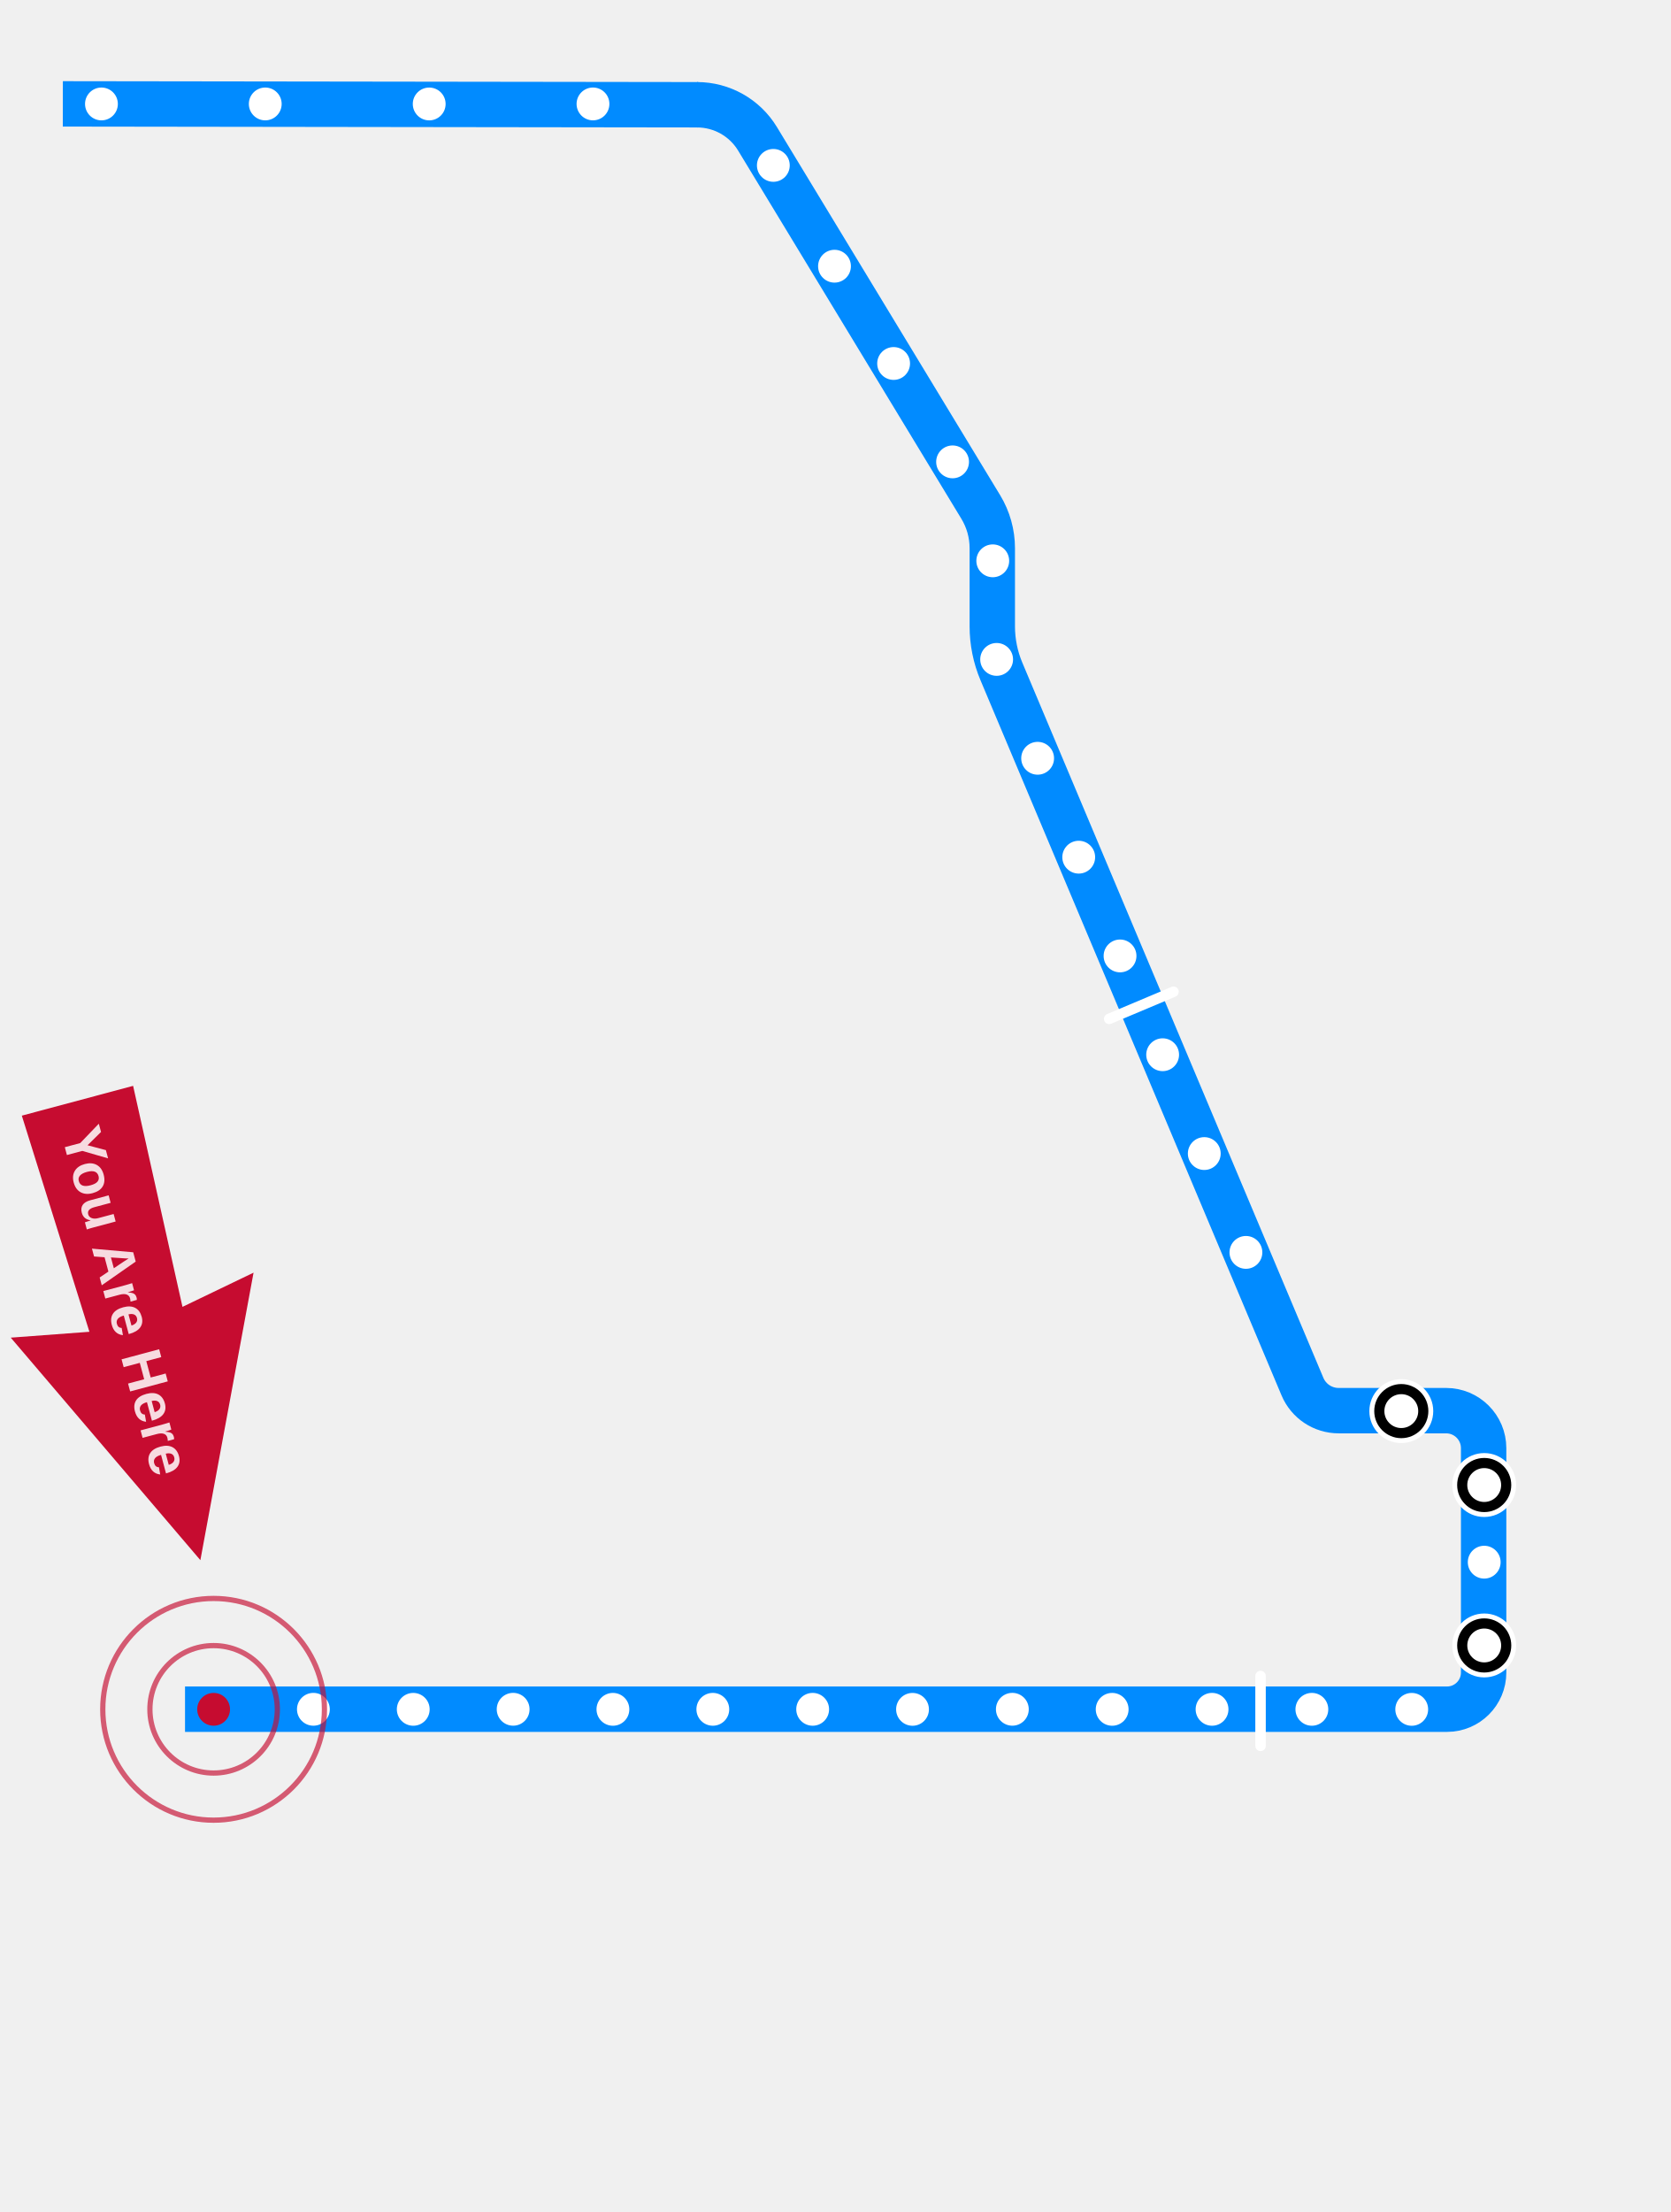
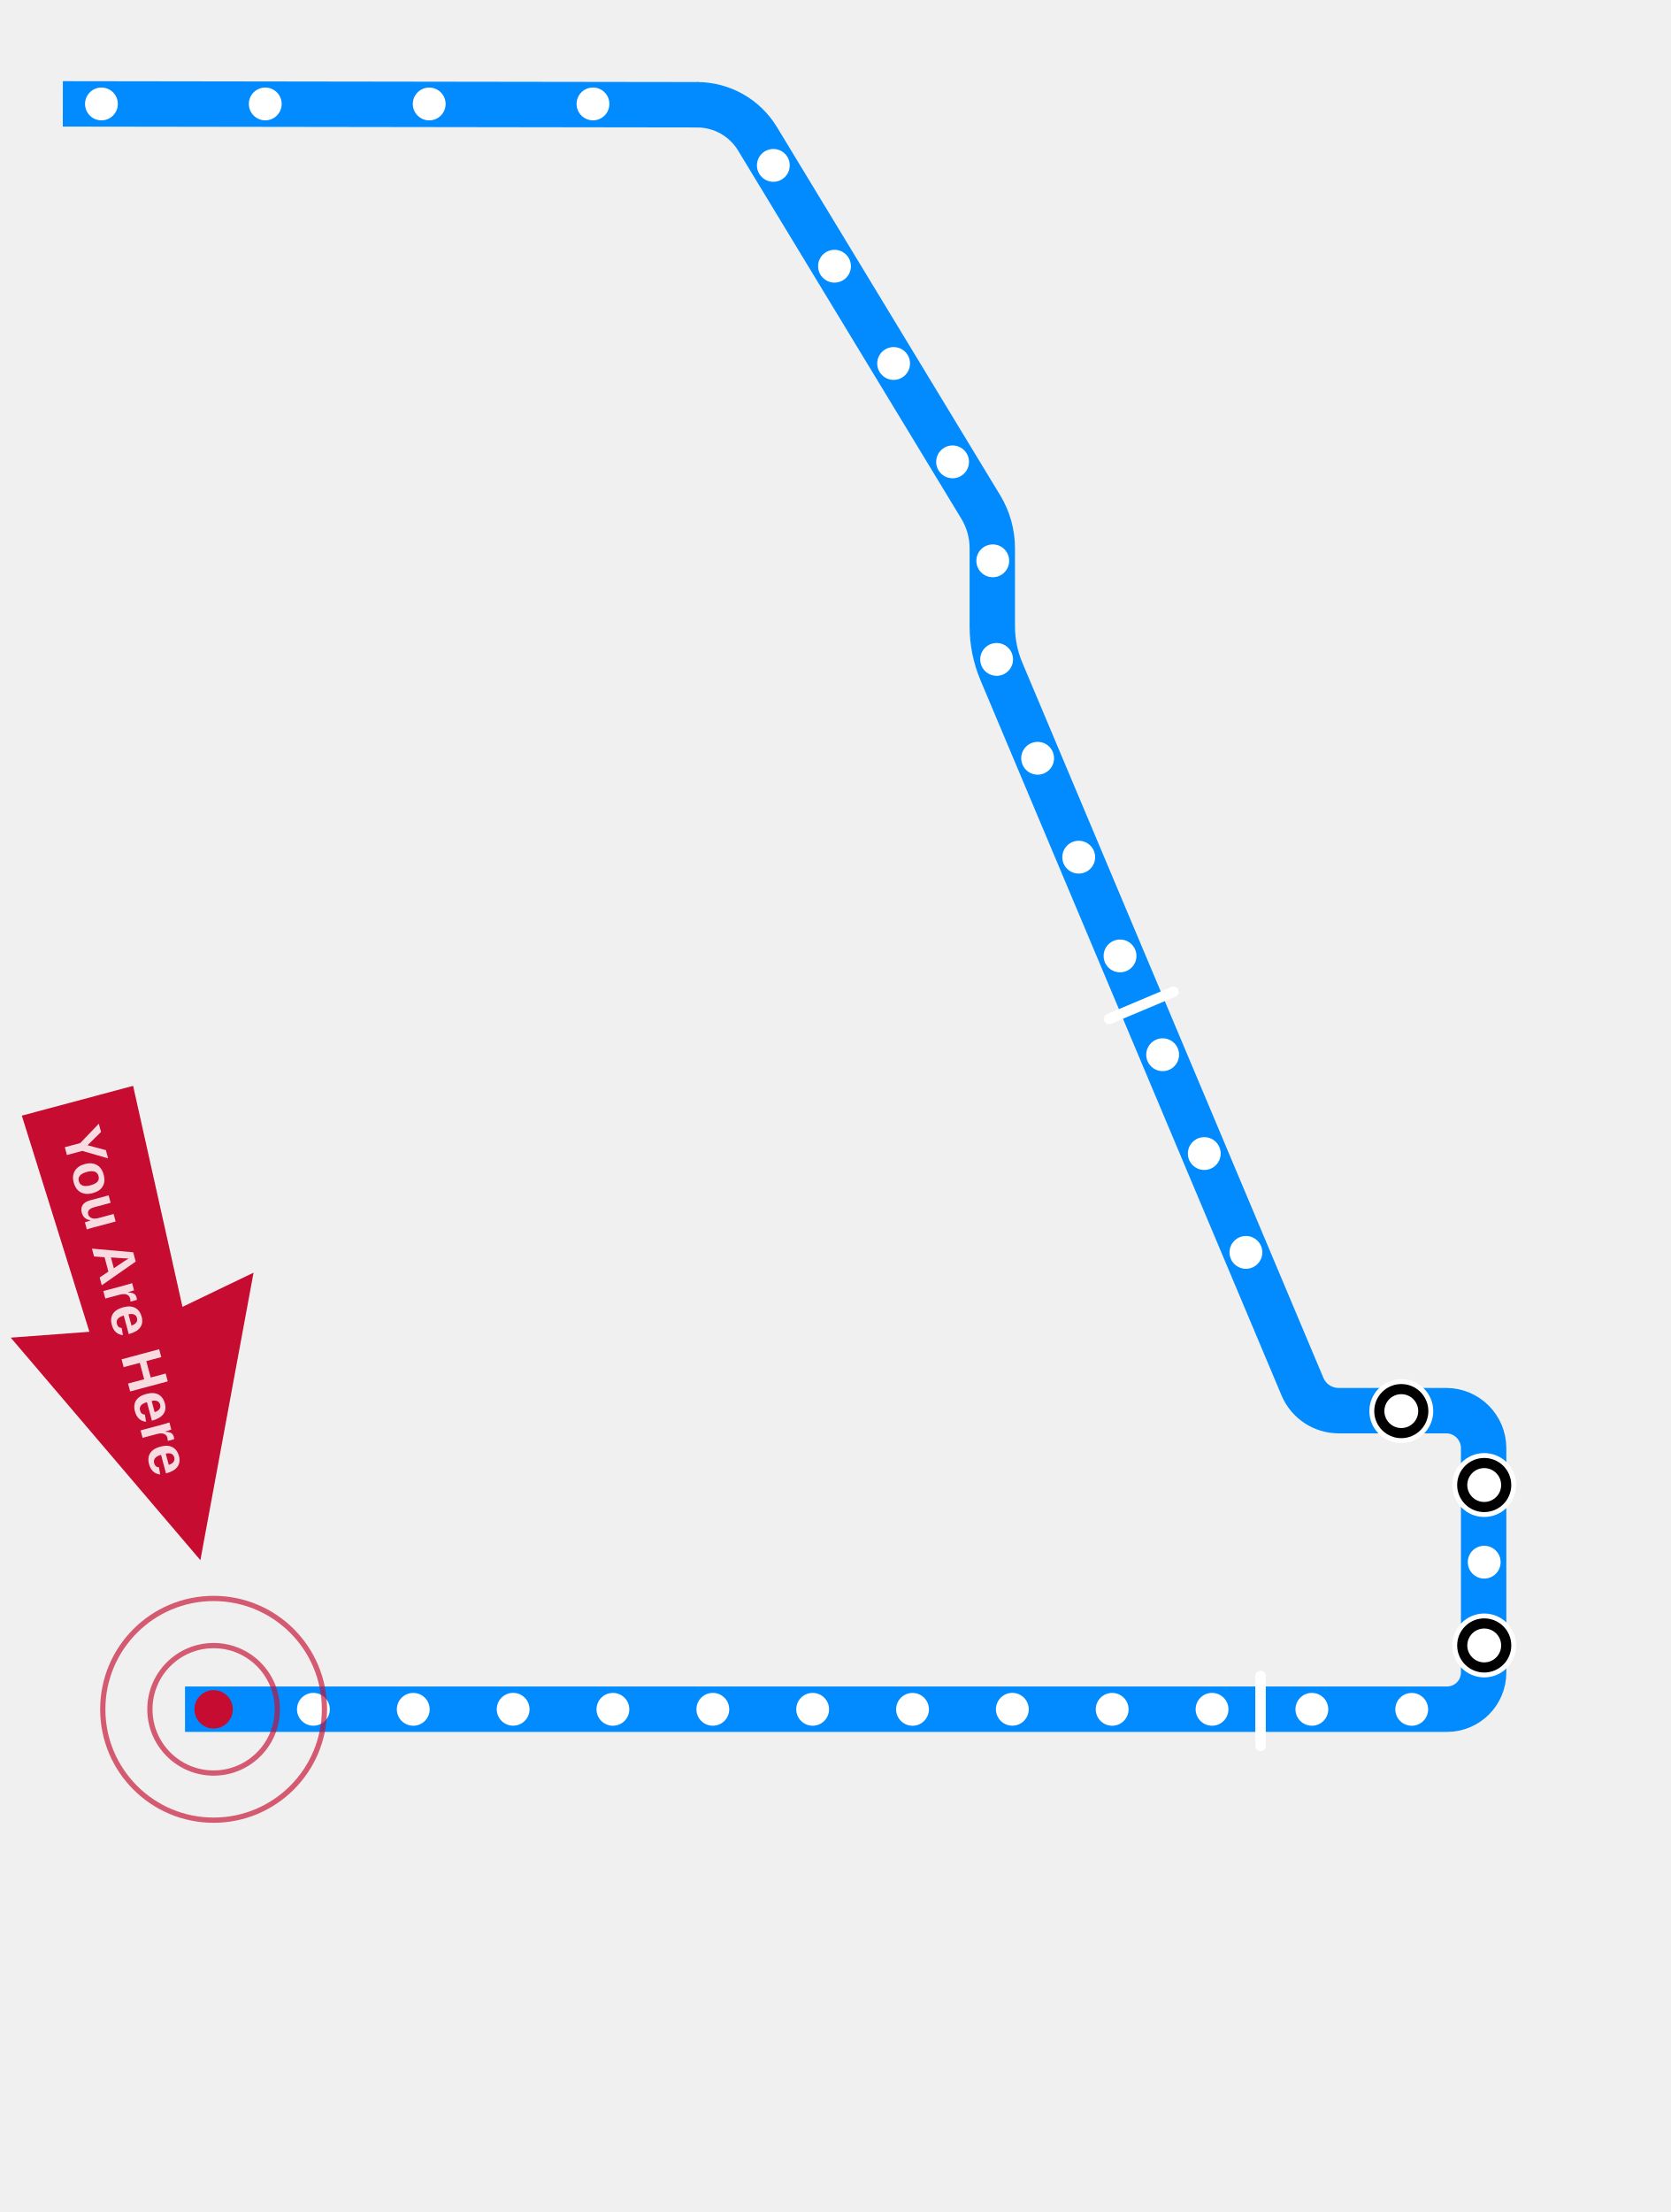
<svg xmlns="http://www.w3.org/2000/svg" width="957" height="1267" viewBox="0 0 957 1267">
  <path id="Path" fill="#000000" stroke="#018bff" stroke-width="26" d="M 36 59.5 L 400 60.002" />
  <path id="path1" fill="none" stroke="#018bff" stroke-width="26" d="M 400 60 L 399.36 60 C 413.518 60 426.649 67.394 433.99 79.5 L 561.9 290.41 C 566.217 297.525 568.5 305.688 568.5 314.01 L 568.5 358.75 C 568.499 367.615 570.27 376.39 573.71 384.56 L 746.2 794.23 C 749.713 802.575 757.886 808.001 766.94 808 L 828.5 808 C 840.374 808 850 817.626 850 829.5 L 850 958 C 850 969.598 840.598 979 829 979 L 106 979" />
  <path id="path2" fill="#ffffff" stroke="none" d="M 67.52 59.54 C 67.52 64.731 63.311 68.94 58.12 68.94 C 52.929 68.94 48.72 64.731 48.72 59.54 C 48.72 54.349 52.929 50.14 58.12 50.14 C 63.311 50.14 67.52 54.349 67.52 59.54 Z" />
  <path id="path3" fill="#ffffff" stroke="none" d="M 161.37 59.54 C 161.37 64.731 157.161 68.94 151.97 68.94 C 146.779 68.94 142.57 64.731 142.57 59.54 C 142.57 54.349 146.779 50.14 151.97 50.14 C 157.161 50.14 161.37 54.349 161.37 59.54 Z" />
  <path id="path4" fill="#ffffff" stroke="none" d="M 255.3 59.55 C 255.3 64.741 251.091 68.95 245.9 68.95 C 240.709 68.95 236.5 64.741 236.5 59.55 C 236.5 54.359 240.709 50.15 245.9 50.15 C 251.091 50.15 255.3 54.359 255.3 59.55 Z" />
  <path id="path5" fill="#ffffff" stroke="none" d="M 349.13 59.53 C 349.13 64.721 344.921 68.93 339.73 68.93 C 334.539 68.93 330.33 64.721 330.33 59.53 C 330.33 54.339 334.539 50.13 339.73 50.13 C 344.921 50.13 349.13 54.339 349.13 59.53 Z" />
  <path id="path6" fill="#ffffff" stroke="none" d="M 452.46 94.73 C 452.46 99.922 448.251 104.13 443.06 104.13 C 437.869 104.13 433.66 99.922 433.66 94.73 C 433.66 89.539 437.869 85.33 443.06 85.33 C 448.251 85.33 452.46 89.539 452.46 94.73 Z" />
  <path id="path7" fill="#ffffff" stroke="none" d="M 487.5 152.48 C 487.5 157.672 483.291 161.88 478.1 161.88 C 472.909 161.88 468.7 157.672 468.7 152.48 C 468.7 147.289 472.909 143.08 478.1 143.08 C 483.291 143.08 487.5 147.289 487.5 152.48 Z" />
  <path id="path8" fill="#ffffff" stroke="none" d="M 521.37 208.2 C 521.37 213.391 517.161 217.6 511.97 217.6 C 506.779 217.6 502.57 213.391 502.57 208.2 C 502.57 203.009 506.779 198.8 511.97 198.8 C 517.161 198.8 521.37 203.009 521.37 208.2 Z" />
  <path id="path9" fill="#ffffff" stroke="none" d="M 555.15 264.55 C 555.15 269.741 550.941 273.95 545.75 273.95 C 540.559 273.95 536.35 269.741 536.35 264.55 C 536.35 259.359 540.559 255.15 545.75 255.15 C 550.941 255.15 555.15 259.359 555.15 264.55 Z" />
  <path id="path10" fill="#ffffff" stroke="none" d="M 578.17 321.23 C 578.17 326.422 573.961 330.63 568.77 330.63 C 563.579 330.63 559.37 326.422 559.37 321.23 C 559.37 316.039 563.579 311.83 568.77 311.83 C 573.961 311.83 578.17 316.039 578.17 321.23 Z" />
  <path id="path11" fill="#ffffff" stroke="none" d="M 580.39 377.7 C 580.39 382.891 576.181 387.1 570.99 387.1 C 565.799 387.1 561.59 382.891 561.59 377.7 C 561.59 372.509 565.799 368.3 570.99 368.3 C 576.181 368.3 580.39 372.509 580.39 377.7 Z" />
  <path id="path12" fill="#ffffff" stroke="none" d="M 603.88 434.33 C 603.88 439.521 599.671 443.73 594.48 443.73 C 589.289 443.73 585.08 439.521 585.08 434.33 C 585.08 429.139 589.289 424.93 594.48 424.93 C 599.671 424.93 603.88 429.139 603.88 434.33 Z" />
  <path id="path13" fill="#ffffff" stroke="none" d="M 627.42 490.98 C 627.42 496.172 623.211 500.38 618.02 500.38 C 612.829 500.38 608.62 496.172 608.62 490.98 C 608.62 485.789 612.829 481.58 618.02 481.58 C 623.211 481.58 627.42 485.789 627.42 490.98 Z" />
  <path id="path14" fill="#ffffff" stroke="none" d="M 651.09 547.54 C 651.09 552.732 646.881 556.94 641.69 556.94 C 636.499 556.94 632.29 552.732 632.29 547.54 C 632.29 542.349 636.499 538.14 641.69 538.14 C 646.881 538.14 651.09 542.349 651.09 547.54 Z" />
  <path id="path15" fill="#ffffff" stroke="none" d="M 675.5 604.13 C 675.5 609.321 671.292 613.53 666.1 613.53 C 660.909 613.53 656.7 609.321 656.7 604.13 C 656.7 598.939 660.909 594.73 666.1 594.73 C 671.292 594.73 675.5 598.939 675.5 604.13 Z" />
  <path id="path16" fill="#ffffff" stroke="none" d="M 699.35 660.74 C 699.35 665.931 695.141 670.14 689.95 670.14 C 684.759 670.14 680.55 665.931 680.55 660.74 C 680.55 655.549 684.759 651.34 689.95 651.34 C 695.141 651.34 699.35 655.549 699.35 660.74 Z" />
  <path id="path17" fill="#ffffff" stroke="none" d="M 723.21 717.35 C 723.21 722.542 719.001 726.75 713.81 726.75 C 708.619 726.75 704.41 722.542 704.41 717.35 C 704.41 712.159 708.619 707.95 713.81 707.95 C 719.001 707.95 723.21 712.159 723.21 717.35 Z" />
  <path id="path18" fill="#ffffff" stroke="none" d="M 859.73 894.79 C 859.73 899.982 855.521 904.19 850.33 904.19 C 845.139 904.19 840.93 899.982 840.93 894.79 C 840.93 889.599 845.139 885.39 850.33 885.39 C 855.521 885.39 859.73 889.599 859.73 894.79 Z" />
  <path id="path19" fill="#c60c30" stroke="none" d="M 131.78 979.07 C 131.78 984.261 127.571 988.47 122.38 988.47 C 117.189 988.47 112.98 984.261 112.98 979.07 C 112.98 973.879 117.189 969.67 122.38 969.67 C 127.571 969.67 131.78 973.879 131.78 979.07 Z" />
  <path id="path20" fill="#ffffff" stroke="none" d="M 188.95 979.06 C 188.95 984.251 184.741 988.46 179.55 988.46 C 174.359 988.46 170.15 984.251 170.15 979.06 C 170.15 973.869 174.359 969.66 179.55 969.66 C 184.741 969.66 188.95 973.869 188.95 979.06 Z" />
  <path id="path21" fill="#ffffff" stroke="none" d="M 246.16 979.08 C 246.16 984.271 241.951 988.48 236.76 988.48 C 231.569 988.48 227.36 984.271 227.36 979.08 C 227.36 973.889 231.569 969.68 236.76 969.68 C 241.951 969.68 246.16 973.889 246.16 979.08 Z" />
  <path id="path22" fill="#ffffff" stroke="none" d="M 303.39 979.05 C 303.39 984.241 299.181 988.45 293.99 988.45 C 288.799 988.45 284.59 984.241 284.59 979.05 C 284.59 973.859 288.799 969.65 293.99 969.65 C 299.181 969.65 303.39 973.859 303.39 979.05 Z" />
  <path id="path23" fill="#ffffff" stroke="none" d="M 360.55 979.08 C 360.55 984.271 356.341 988.48 351.15 988.48 C 345.959 988.48 341.75 984.271 341.75 979.08 C 341.75 973.889 345.959 969.68 351.15 969.68 C 356.341 969.68 360.55 973.889 360.55 979.08 Z" />
  <path id="path24" fill="#ffffff" stroke="none" d="M 417.79 979.07 C 417.79 984.261 413.581 988.47 408.39 988.47 C 403.199 988.47 398.99 984.261 398.99 979.07 C 398.99 973.879 403.199 969.67 408.39 969.67 C 413.581 969.67 417.79 973.879 417.79 979.07 Z" />
  <path id="path25" fill="#ffffff" stroke="none" d="M 474.99 979.07 C 474.99 984.261 470.781 988.47 465.59 988.47 C 460.399 988.47 456.19 984.261 456.19 979.07 C 456.19 973.879 460.399 969.67 465.59 969.67 C 470.781 969.67 474.99 973.879 474.99 979.07 Z" />
  <path id="path26" fill="#ffffff" stroke="none" d="M 532.2 979.09 C 532.2 984.281 527.991 988.49 522.8 988.49 C 517.609 988.49 513.4 984.281 513.4 979.09 C 513.4 973.898 517.609 969.69 522.8 969.69 C 527.991 969.69 532.2 973.898 532.2 979.09 Z" />
  <path id="path27" fill="#ffffff" stroke="none" d="M 589.39 979.05 C 589.39 984.241 585.181 988.45 579.99 988.45 C 574.799 988.45 570.59 984.241 570.59 979.05 C 570.59 973.859 574.799 969.65 579.99 969.65 C 585.181 969.65 589.39 973.859 589.39 979.05 Z" />
  <path id="path28" fill="#ffffff" stroke="none" d="M 646.58 979.08 C 646.58 984.271 642.371 988.48 637.18 988.48 C 631.989 988.48 627.78 984.271 627.78 979.08 C 627.78 973.889 631.989 969.68 637.18 969.68 C 642.371 969.68 646.58 973.889 646.58 979.08 Z" />
  <path id="path29" fill="#ffffff" stroke="none" d="M 703.8 979.07 C 703.8 984.261 699.591 988.47 694.4 988.47 C 689.208 988.47 685 984.261 685 979.07 C 685 973.879 689.208 969.67 694.4 969.67 C 699.591 969.67 703.8 973.879 703.8 979.07 Z" />
  <path id="path30" fill="#ffffff" stroke="none" d="M 760.99 979.07 C 760.99 984.261 756.781 988.47 751.59 988.47 C 746.398 988.47 742.19 984.261 742.19 979.07 C 742.19 973.879 746.398 969.67 751.59 969.67 C 756.781 969.67 760.99 973.879 760.99 979.07 Z" />
  <path id="path31" fill="#ffffff" stroke="none" d="M 818.2 979.09 C 818.2 984.281 813.991 988.49 808.8 988.49 C 803.609 988.49 799.4 984.281 799.4 979.09 C 799.4 973.898 803.609 969.69 808.8 969.69 C 813.991 969.69 818.2 973.898 818.2 979.09 Z" />
  <clipPath id="clipPath1">
    <path d="M 780 786 L 826 786 L 826 832 L 780 832 Z" />
  </clipPath>
  <path id="path32" fill="#ffffff" stroke="none" clip-path="url(#clipPath1)" d="M 821.13 808.26 C 821.13 818.367 812.937 826.56 802.83 826.56 C 792.723 826.56 784.53 818.367 784.53 808.26 C 784.53 798.153 792.723 789.96 802.83 789.96 C 812.937 789.96 821.13 798.153 821.13 808.26 Z" />
  <path id="path33" fill="#ffffff" stroke="none" d="M 868.63 850.6 C 868.63 860.707 860.437 868.9 850.33 868.9 C 840.223 868.9 832.03 860.707 832.03 850.6 C 832.03 840.493 840.223 832.3 850.33 832.3 C 860.437 832.3 868.63 840.493 868.63 850.6 Z" />
  <path id="path34" fill="#ffffff" stroke="none" d="M 868.64 942.49 C 868.64 952.597 860.447 960.79 850.34 960.79 C 840.233 960.79 832.04 952.597 832.04 942.49 C 832.04 932.383 840.233 924.19 850.34 924.19 C 860.447 924.19 868.64 932.383 868.64 942.49 Z" />
  <path id="path35" fill="#000000" stroke="none" d="M 818.33 808.26 C 818.33 816.82 811.39 823.76 802.83 823.76 C 794.27 823.76 787.33 816.82 787.33 808.26 C 787.33 799.7 794.27 792.76 802.83 792.76 C 811.39 792.76 818.33 799.7 818.33 808.26 Z" />
  <path id="path36" fill="#000000" stroke="none" d="M 865.83 850.6 C 865.83 859.16 858.89 866.1 850.33 866.1 C 841.77 866.1 834.83 859.16 834.83 850.6 C 834.83 842.04 841.77 835.1 850.33 835.1 C 858.89 835.1 865.83 842.04 865.83 850.6 Z" />
  <path id="path37" fill="#000000" stroke="none" d="M 865.84 942.49 C 865.84 951.05 858.9 957.99 850.34 957.99 C 841.78 957.99 834.84 951.05 834.84 942.49 C 834.84 933.93 841.78 926.99 850.34 926.99 C 858.9 926.99 865.84 933.93 865.84 942.49 Z" />
  <path id="path38" fill="#ffffff" stroke="none" d="M 812.53 808.26 C 812.53 813.617 808.187 817.96 802.83 817.96 C 797.473 817.96 793.13 813.617 793.13 808.26 C 793.13 802.903 797.473 798.56 802.83 798.56 C 808.187 798.56 812.53 802.903 812.53 808.26 Z" />
  <path id="path39" fill="#ffffff" stroke="none" d="M 860.03 850.6 C 860.03 855.957 855.687 860.3 850.33 860.3 C 844.973 860.3 840.63 855.957 840.63 850.6 C 840.63 845.243 844.973 840.9 850.33 840.9 C 855.687 840.9 860.03 845.243 860.03 850.6 Z" />
  <path id="path40" fill="#ffffff" stroke="none" d="M 860.04 942.49 C 860.04 947.847 855.697 952.19 850.34 952.19 C 844.983 952.19 840.64 947.847 840.64 942.49 C 840.64 937.133 844.983 932.79 850.34 932.79 C 855.697 932.79 860.04 937.133 860.04 942.49 Z" />
  <path id="divider-damen-division" fill="#000000" stroke="#ffffff" stroke-width="6" stroke-linecap="round" d="M 635.46 583.6 L 672.33 568.07" />
  <path id="divider-uic-clinton" fill="#000000" stroke="#ffffff" stroke-width="6" stroke-linecap="round" d="M 722.19 960 L 722.19 1000" />
  <circle cx="122.38" cy="979.07" r="36.5" fill="none" stroke="#c60c30" stroke-width="3" opacity="0.66" />
  <circle cx="122.38" cy="979.07" r="63.5" fill="none" stroke="#c60c30" stroke-width="3" opacity="0.66" />
+   <circle id="coverage-dot" cx="122.38" cy="979.07" r="11" fill="#c60c30" stroke="none" />
  <g id="you-are-here">
    <g id="Group">
      <path id="path43" fill="#c60c30" stroke="none" d="M 12.502 639.025 L 51.223 762.823 L 6.161 766.187 L 114.801 893.634 L 145.265 728.96 L 104.546 748.553 L 76.258 621.963 Z" />
      <g id="g1">
        <text id="You-Are-Here" opacity="0.85" transform="matrix(0.258521 0.966006 -0.966006 0.258521 775.9927 482.0297)" xml:space="preserve" x="-30.4" y="759" font-family="Arial" font-size="32.4" font-weight="700" fill="#ffffff" letter-spacing="0.312">You Are Here</text>
      </g>
    </g>
  </g>
</svg>
